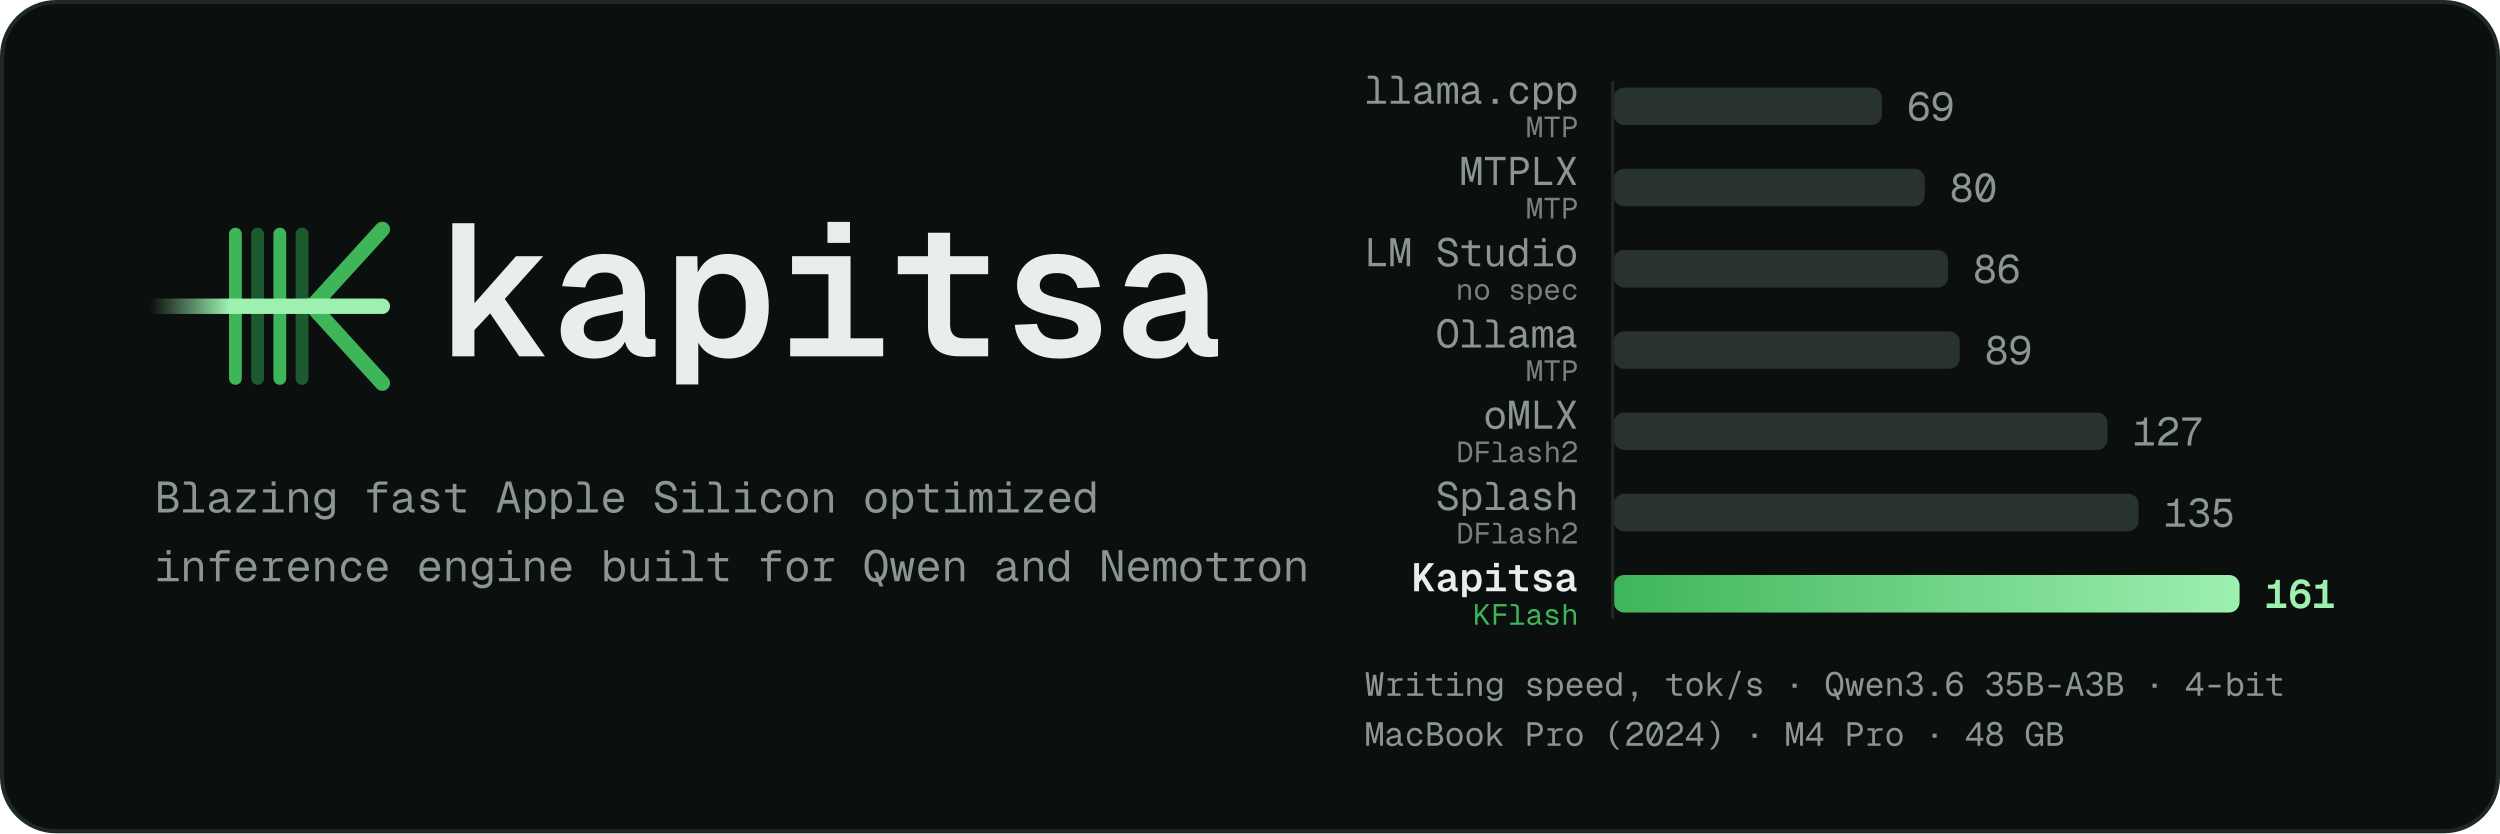
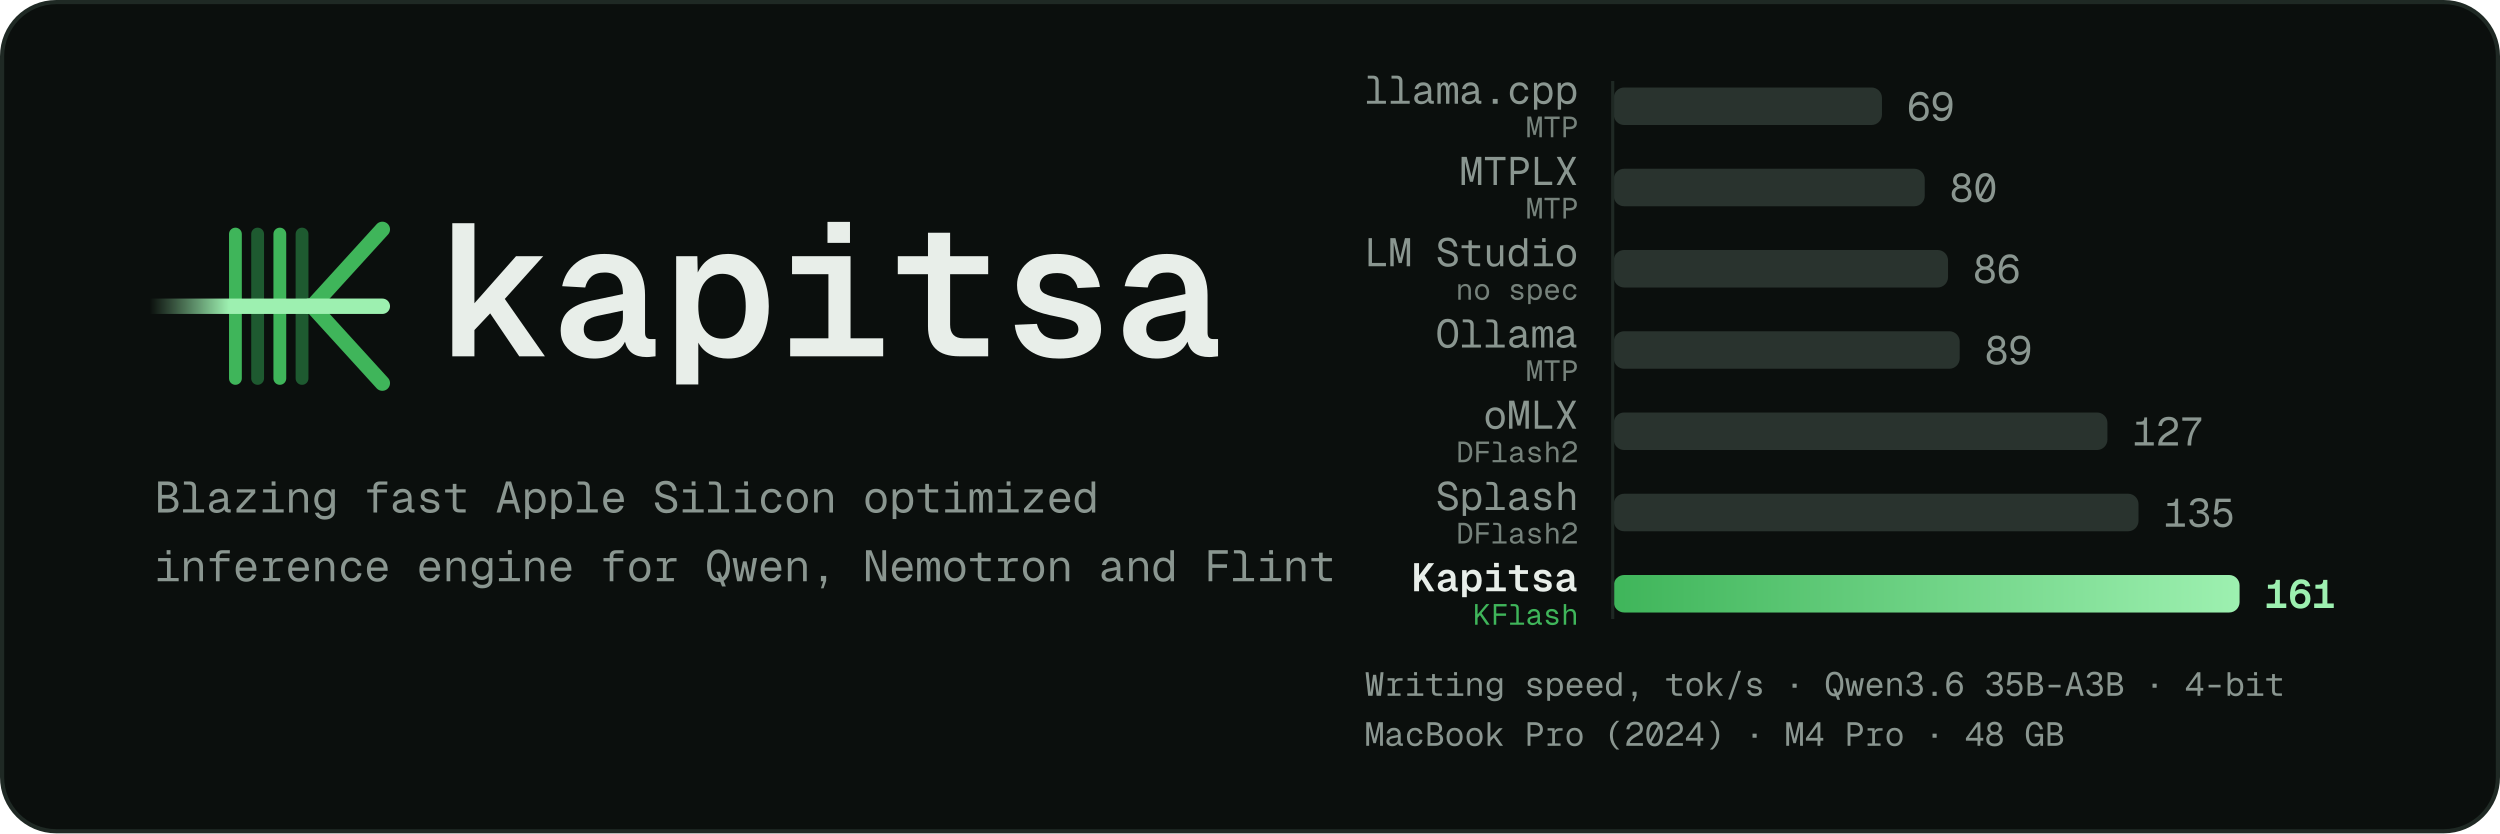
<svg xmlns="http://www.w3.org/2000/svg" width="1200" height="400" viewBox="0 0 1200 400" role="img" aria-labelledby="t d">
  <defs>
    <linearGradient id="hwin" x1="0" x2="46.25" y1="0" y2="0" gradientUnits="userSpaceOnUse">
      <stop offset="0" stop-color="#9DF0B0" stop-opacity="0" />
      <stop offset="1" stop-color="#9DF0B0" />
    </linearGradient>
    <linearGradient id="hwk" x1="0" x2="1" y1="0" y2="0">
      <stop offset="0" stop-color="#3FB55A" />
      <stop offset="1" stop-color="#9DF0B0" />
    </linearGradient>
    <path id="gs0" d="m70 0v710h118v-427l222 251h145l-205-228 214-306h-137l-155 229-84-89v-140z" />
    <path id="gs1" d="m226-12q-50 0-90 18-40 18-64 52-24 33-24 79 0 67 42 105 43 38 123 55l167 35q0 115-97 115-46 0-71-22-25-22-33-58l-123 7q15 77 74 124 59 48 151 48 109 0 163-58 54-58 54-162v-199q0-20 8-27 7-8 22-8h26v-92q-6-1-20-2-13-2-27-2-96 0-116 82-19-40-63-65-43-25-102-25zm21 92q65 0 99 34 34 35 34 94v36l-133-28q-42-9-59-26-17-17-17-46 0-30 20-47 20-17 56-17z" />
    <path id="gs2" d="m64-150v684h113l2-87q48 99 161 99 74 0 122-38 49-37 72-100 24-64 24-141 0-77-24-140-23-63-72-101-48-38-122-38-53 0-94 22-41 21-64 63v-223zm246 244q59 0 92 44 33 43 33 129 0 86-33 129-33 44-92 44-57 0-92-43-36-43-36-130 0-87 36-130 35-43 92-43z" />
    <path id="gs3" d="m72 0v96h204v342h-194v96h312v-438h174v-96zm199 605v112h120v-112z" />
    <path id="gs4" d="m375 0q-86 0-127 40-41 39-41 120v278h-161v96h161v125h118v-125h203v-96h-203v-269q0-73 71-73h132v-96z" />
    <path id="gs5" d="m307-12q-75 0-126 24-51 24-79 65-28 41-32 91l118 5q8-38 37-61 29-22 83-22 101 0 101 54 0 17-9 29-8 12-33 21-25 8-74 18-80 15-126 36-46 22-65 54-20 32-20 78 0 70 54 118 53 48 159 48 76 0 124-25 48-25 73-65 26-40 32-86l-119-6q-7 35-35 58-28 22-74 22-49 0-71-19-22-19-22-45 0-32 27-46 26-15 98-29 79-15 123-35 44-20 61-50 18-30 18-75 0-73-60-115-60-42-163-42z" />
    <path id="gr6" d="m90 0v710h200q117 0 176-52 60-52 60-142 0-58-35-98-35-41-94-52 75-10 117-54 42-45 42-114 0-92-64-145-64-53-177-53zm86 403h118q74 0 108 29 34 29 34 82 0 54-34 83-34 29-108 29h-118zm0-319h140q77 0 114 30 36 30 36 84 0 57-38 89-38 32-112 32h-140z" />
    <path id="gr7" d="m60 0v74h213v494q0 32-18 50-18 18-50 18h-125v74h129q148 0 148-148v-488h183v-74z" />
    <path id="gr8" d="m230-12q-50 0-90 18-40 18-63 50-23 33-23 76 0 68 40 106 41 37 128 54l178 36q0 68-30 101-31 33-88 33-55 0-86-24-31-25-43-71l-89 7q15 75 72 122 56 46 146 46 96 0 149-58 53-57 53-158v-220q0-18 8-25 8-7 24-7h34v-74q-16-2-44-2-42 0-68 17-25 17-34 55l-1 5q-21-39-69-63-47-24-104-24zm8 74q81 0 122 41 40 41 40 107v46l-162-32q-54-10-75-30-21-21-21-54 0-37 26-58 25-20 70-20z" />
    <path id="gr9" d="m82 0v84l336 372h-326v74h418v-84l-336-372h344v-74z" />
    <path id="gra" d="m80 0v74h213v382h-203v74h287v-456h183v-74zm205 613v98h88v-98z" />
    <path id="grb" d="m84 0v530h77l2-95q21 54 67 81 47 26 102 26 61 0 102-27 40-27 61-73 21-45 21-101v-341h-84v317q0 74-29 113-29 38-89 38-61 0-104-38-42-39-42-113v-317z" />
    <path id="grc" d="m297-162q-85 0-145 42-60 42-77 112l88 6q12-37 43-58 30-22 91-22 72 0 111 29 38 29 38 87v86q-19-42-61-67-42-25-94-25-67 0-119 33-53 33-82 91-30 58-30 133 0 76 29 133 29 58 81 91 51 33 117 33 56 0 101-26 44-26 62-70v84h80v-494q0-93-62-146-61-52-171-52zm-2 270q68 0 109 48 41 47 42 129 2 82-40 129-42 48-111 48-70 0-109-48-38-47-38-129 0-82 40-129 39-48 107-48z" />
    <path id="grd" d="m212 0v456h-142v74h142v34q0 71 36 108 37 38 112 38h170v-74h-170q-31 0-48-20-16-19-16-52v-34h224v-74h-224v-456z" />
    <path id="gre" d="m310-12q-69 0-119 24-50 24-79 64-28 41-32 91l88 6q8-49 44-77 35-28 98-28 59 0 92 17 32 17 32 53 0 23-11 38-11 15-41 26-30 10-88 20-77 14-120 34-44 21-62 52-18 31-18 74 0 69 52 114 52 46 149 46 66 0 111-24 44-23 70-62 26-38 34-84l-88-6q-9 42-42 69-32 27-86 27-58 0-86-23-28-23-28-57 0-40 30-57 30-17 102-29 82-13 127-34 45-20 63-50 18-30 18-74 0-47-28-80-27-34-74-52-48-18-108-18z" />
    <path id="grf" d="m378 0q-153 0-153 146v310h-175v74h175v124h84v-124h211v-74h-211v-310q0-72 69-72h142v-74z" />
    <path id="gr10" d="m26 0l216 710h116l216-710h-92l-58 202h-248l-58-202zm274 632l-100-346h200z" />
    <path id="gr11" d="m80-150v680h78l1-85q24 47 67 72 42 25 96 25 79 0 130-39 50-39 74-102 24-63 24-136 0-73-24-136-24-63-74-102-51-39-130-39-52 0-94 22-43 22-64 60v-220zm234 218q69 0 108 52 40 52 40 145 0 93-40 145-39 52-108 52-69 0-110-50-40-49-40-147 0-97 40-147 40-50 110-50z" />
    <path id="gr12" d="m306-12q-75 0-130 34-54 34-84 96-29 63-29 147 0 84 29 146 30 62 84 97 53 34 126 34 69 0 122-32 53-33 83-95 30-62 30-151v-25h-386q5-85 45-128 41-43 110-43 52 0 86 24 33 25 46 65l90-7q-21-71-80-116-58-46-142-46zm-155 325h294q-6 77-45 113-39 36-98 36-61 0-100-38-40-37-51-111z" />
    <path id="gr13" d="m311-16q-75 0-133 31-58 31-93 85-35 55-41 127l90 6q11-79 58-122 46-43 121-43 74 0 113 28 40 29 40 81 0 34-16 59-15 24-58 46-42 21-125 44-74 21-119 46-46 26-66 62-21 37-21 90 0 60 29 106 28 45 81 70 53 26 126 26 73 0 125-30 52-29 82-80 31-51 39-116l-90-6q-9 65-47 106-39 42-111 42-66 0-105-32-39-31-39-82 0-33 15-54 14-22 51-38 37-17 104-36 87-24 139-54 51-30 74-71 22-41 22-100 0-56-31-99-31-44-86-68-55-24-128-24z" />
    <path id="gr14" d="m314-12q-74 0-129 34-55 34-85 96-30 63-30 147 0 84 30 146 30 62 85 97 55 34 129 34 89 0 148-48 58-47 74-136l-88-6q-12 53-48 82-35 28-86 28-73 0-114-52-42-53-42-145 0-92 42-145 41-52 114-52 51 0 88 30 38 30 50 90l88-6q-16-88-76-141-61-53-150-53z" />
    <path id="gr15" d="m300-12q-73 0-128 34-54 34-84 96-30 63-30 147 0 85 30 147 30 62 84 96 55 34 128 34 73 0 128-34 54-34 84-96 30-62 30-147 0-84-30-147-30-62-84-96-55-34-128-34zm0 80q73 0 114 52 40 53 40 145 0 92-40 145-41 52-114 52-73 0-114-52-40-53-40-145 0-92 40-145 41-52 114-52z" />
    <path id="gr16" d="m40 0v530h77l2-78q14 42 41 66 26 24 64 24 79 0 99-99l1-6q13 49 42 77 30 28 72 28 64 0 93-44 29-44 29-146v-352h-84v340q0 71-15 100-15 28-47 28-31 0-52-31-20-31-20-99v-338h-84v340q0 68-14 98-15 30-48 30-31 0-52-31-20-31-20-99v-338z" />
    <path id="gr17" d="m267-12q-70 0-121 34-51 34-78 96-28 62-28 147 0 85 28 147 27 62 78 96 51 34 121 34 56 0 98-26 42-27 61-60v254h84v-710h-76l-3 79q-23-43-66-67-43-24-98-24zm5 80q72 0 113 53 41 53 41 144 0 92-41 145-41 52-115 52-65 0-104-52-38-53-38-145 0-91 38-144 39-53 106-53z" />
    <path id="gr18" d="m90 0v74h138v382h-138v74h208l6-103q25 103 127 103h109v-76h-108q-58 0-89-34-31-35-31-100v-246h168v-74z" />
-     <path id="gr19" d="m333-12q-55 0-98 24-43 24-66 67l-3-79h-76v710h84v-254q19 33 61 60 42 26 98 26 70 0 121-34 51-34 78-96 28-62 28-147 0-85-28-147-27-62-78-96-51-34-121-34zm-5 80q67 0 106 53 38 53 38 144 0 92-38 145-39 52-104 52-73 0-114-52-42-53-42-145 0-91 41-144 41-53 113-53z" />
-     <path id="gr1a" d="m263-12q-79 0-126 54-47 53-47 147v341h84v-318q0-77 28-114 27-36 84-36 62 0 98 40 36 41 36 112v316h84v-530h-80v86q-44-98-161-98z" />
-     <path id="gr1b" d="m300-16q-126 0-194 96-68 96-68 274 0 179 68 276 68 96 194 96 126 0 194-96 68-97 68-276 0-131-38-218-37-88-108-125l50-130h-86l-41 106q-19-3-39-3zm0 84q4 0 8 0l-58 150h86l48-125q88 63 88 261 0 140-44 214-45 74-128 74-82 0-127-74-45-74-45-214 0-139 45-212 45-74 127-74z" />
-     <path id="gr1c" d="m125 0l-105 530h92l69-442 78 368h82l78-368 69 442h92l-104-530h-106l-70 334-70-334z" />
-     <path id="gr1d" d="m70 0v710h122l252-613v613h86v-710h-122l-252 613v-613z" />
+     <path id="gr19" d="m300-16q-126 0-194 96-68 96-68 274 0 179 68 276 68 96 194 96 126 0 194-96 68-97 68-276 0-131-38-218-37-88-108-125l50-130h-86l-41 106q-19-3-39-3zm0 84q4 0 8 0l-58 150h86l48-125q88 63 88 261 0 140-44 214-45 74-128 74-82 0-127-74-45-74-45-214 0-139 45-212 45-74 127-74z" />
+     <path id="gr1a" d="m125 0l-105 530h92l69-442 78 368h82l78-368 69 442h92l-104-530h-106l-70 334-70-334z" />
+     <path id="gr1b" d="m240-162l54 162h-54v122h120v-112l-60-172z" />
+     <path id="gr1c" d="m70 0v710h122l252-613v613h86v-710h-122l-252 613v-613z" />
+     <path id="gr1d" d="m100 0v710h440v-82h-354v-240h336v-82h-336v-306z" />
    <path id="gr1e" d="m238 0v122h124v-122z" />
    <path id="gr1f" d="m262 80l-126 517v-597h-86v710h130l120-501 120 501h130v-710h-86v597l-126-517z" />
    <path id="gr20" d="m257 0v626h-217v84h520v-84h-217v-626z" />
    <path id="gr21" d="m90 0v710h216q111 0 178-58 66-57 66-159 0-102-66-159-67-58-178-58h-130v-276zm86 360h120q84 0 124 34 40 35 40 99 0 65-40 99-40 34-124 34h-120z" />
    <path id="gr22" d="m302-16q-120 0-186 82-66 82-66 234 0 88 14 165 15 77 48 135 32 59 86 92 53 34 132 34 95 0 147-46 52-47 73-122l-90-8q-12 42-42 67-29 25-88 25-80 0-129-62-49-62-60-186l-1-7q26 39 72 65 45 26 106 26 70 0 122-30 52-30 81-84 29-55 29-128 0-78-32-134-31-57-86-88-56-30-130-30zm2 84q70 0 113 44 43 45 43 124 0 74-40 117-41 43-108 43-48 0-86-20-38-19-60-55-22-36-22-85 0-73 44-120 43-48 116-48z" />
    <path id="gr23" d="m298 726q120 0 186-82 66-82 66-234 0-88-14-165-15-77-48-135-32-59-86-92-53-34-132-34-94 0-146 46-53 47-74 122l90 8q12-42 42-67 30-25 88-25 80 0 129 62 49 62 60 186l1 7q-26-39-72-65-45-26-106-26-70 0-122 30-52 30-81 84-29 55-29 128 0 78 32 134 31 57 87 88 56 30 129 30zm-2-84q-70 0-113-44-43-44-43-124 0-73 40-116 41-44 108-44 48 0 86 20 38 19 60 55 22 36 22 85 0 74-43 121-43 47-117 47z" />
    <path id="gr24" d="m100 0v710h86v-626h354v-84z" />
    <path id="gr25" d="m50 0l196 357-192 353h100l147-285 147 285h98l-192-354 196-356h-100l-151 289-151-289z" />
    <path id="gr26" d="m300-16q-70 0-127 24-57 24-90 71-33 47-33 116 0 69 37 117 37 48 100 70-47 19-75 56-28 36-28 93 0 56 28 100 28 44 76 69 49 26 112 26 63 0 112-26 49-25 76-69 28-44 28-100 0-57-28-93-28-37-75-56 63-22 100-70 37-48 37-117 0-69-33-116-33-47-89-71-57-24-128-24zm0 433q57 0 92 29 34 28 34 85 0 51-34 81-33 30-92 30-58 0-92-30-34-30-34-81 0-57 34-85 35-29 92-29zm0-349q70 0 115 32 45 33 45 100 0 62-40 100-40 37-120 37-79 0-120-37-40-38-40-100 0-67 45-100 45-32 115-32z" />
    <path id="gr27" d="m300-16q-77 0-134 45-56 45-86 128-30 83-30 197 0 115 30 198 30 83 86 128 57 46 134 46 78 0 134-46 56-45 86-128 30-83 30-198 0-114-30-197-30-83-86-128-56-45-134-45zm-160 370q0-100 25-170l228 415q-39 43-93 43-74 0-117-78-43-77-43-210zm160-286q74 0 117 78 43 77 43 208 0 101-25 171l-228-414q39-43 93-43z" />
-     <path id="gr28" d="m300-16q-126 0-194 96-68 96-68 274 0 179 68 276 68 96 194 96 126 0 194-96 68-97 68-276 0-178-68-274-68-96-194-96zm0 84q83 0 128 74 44 73 44 212 0 140-44 214-45 74-128 74-82 0-127-74-45-74-45-214 0-139 45-212 45-74 127-74z" />
-     <path id="gr29" d="m90 0v710h168q92 0 160-42 69-41 106-120 38-80 38-194 0-114-38-193-37-79-106-120-68-41-160-41zm86 84h77q104 0 161 68 58 67 58 202 0 135-58 204-57 68-161 68h-77z" />
-     <path id="gr2a" d="m100 0v710h440v-82h-354v-240h336v-82h-336v-306z" />
+     <path id="gr28" d="m263-12q-79 0-126 54-47 53-47 147v341h84v-318q0-77 28-114 27-36 84-36 62 0 98 40 36 41 36 112v316h84v-530h-80v86q-44-98-161-98z" />
+     <path id="gr29" d="m300-16q-126 0-194 96-68 96-68 274 0 179 68 276 68 96 194 96 126 0 194-96 68-97 68-276 0-178-68-274-68-96-194-96zm0 84q83 0 128 74 44 73 44 212 0 140-44 214-45 74-128 74-82 0-127-74-45-74-45-214 0-139 45-212 45-74 127-74z" />
+     <path id="gr2a" d="m90 0v710h168q92 0 160-42 69-41 106-120 38-80 38-194 0-114-38-193-37-79-106-120-68-41-160-41zm86 84h77q104 0 161 68 58 67 58 202 0 135-58 204-57 68-161 68h-77z" />
    <path id="gr2b" d="m100 0v710h84v-263q21 49 63 72 42 23 96 23 86 0 131-56 46-56 46-145v-341h-84v317q0 151-111 151-64 0-103-39-38-39-38-113v-316z" />
    <path id="gr2c" d="m50 0q0 75 24 136 23 60 82 115 60 55 166 111 49 26 79 48 30 22 44 47 14 25 14 61 0 55-35 90-36 34-107 34-75 0-119-39-43-39-54-111l-90 6q12 104 80 166 68 62 183 62 110 0 171-57 61-57 61-149 0-54-18-94-18-39-61-73-42-34-116-73-96-51-146-103-49-52-52-93h394v-84z" />
    <path id="gr2d" d="m60 0v84h224v442h-186v74h96q57 0 82 25 24 25 24 85h70v-626h170v-84z" />
    <path id="gr2e" d="m192 0q0 110 30 220 31 109 88 212 57 103 136 194h-386v84h480v-78q-89-102-146-202-57-99-84-204-26-106-26-226z" />
    <path id="gr2f" d="m294-16q-115 0-177 56-62 55-67 143l89 6q6-65 49-93 42-28 106-28 43 0 81 12 38 13 61 42 24 28 24 76 0 71-46 104-46 33-115 33h-56v84h56q37 0 68 11 31 11 49 36 19 24 19 64 0 55-35 84-35 28-101 28-67 0-101-27-35-27-42-74l-90 6q10 80 70 129 60 50 163 50 104 0 165-52 61-51 61-140 0-114-123-152 69-19 108-68 40-48 40-116 0-68-33-116-33-48-91-73-58-25-132-25z" />
    <path id="gr30" d="m298-16q-69 0-120 25-52 25-82 70-31 45-36 104l90 6q8-60 48-91 39-30 100-30 69 0 110 42 42 43 42 118 0 75-40 118-39 44-110 44-42 0-80-20-39-21-56-59h-92l47 399h378v-84h-299l-26-214q26 30 64 45 38 15 76 15 68 0 120-32 51-31 80-86 28-55 28-126 0-71-31-126-31-56-85-87-55-31-126-31z" />
    <path id="gs31" d="m52 0v710h124v-312l234 312h148l-241-311 247-399h-140l-182 302-66-86v-216z" />
    <path id="gr32" d="m60 0v710h86v-356l298 356h106l-267-312 277-398h-106l-228 331-80-93v-238z" />
    <path id="gs33" d="m52 0v114h210v372h-178v104h84q60 0 86 27 26 27 26 93h106v-596h162v-114z" />
    <path id="gs34" d="m302-16q-126 0-193 84-67 83-67 236 0 89 16 166 15 76 49 134 34 57 89 90 54 32 132 32 68 0 114-22 46-23 74-62 27-40 40-90l-126-10q-9 32-32 52-23 20-70 20-63 0-104-48-41-47-53-151 26 28 65 46 39 18 91 18 70 0 122-30 52-30 81-84 28-54 28-126 0-78-32-135-32-58-90-89-57-31-134-31zm-1 114q60 0 95 36 34 35 34 102 0 62-32 98-32 36-91 36-61 0-99-36-38-37-38-99 0-58 35-97 35-40 96-40z" />
    <path id="gr35" d="m108 0l-78 710h90l62-617 72 537h92l72-537 62 617h90l-78-710h-130l-62 469-62-469z" />
-     <path id="gr36" d="m240-162l54 162h-54v122h120v-112l-60-172z" />
-     <path id="gr37" d="m90 0v710h84v-465l258 285h112l-209-225 219-305h-102l-174 248-104-110v-138z" />
-     <path id="gr38" d="m108-110l304 860h80l-304-860z" />
-     <path id="gr39" d="m238 243v122h124v-122z" />
-     <path id="gr3a" d="m120 252v79h360v-79z" />
-     <path id="gr3b" d="m388 0v154h-348v78l342 478h92v-472h86v-84h-86v-154zm-260 238h260v352z" />
+     <path id="gr36" d="m90 0v710h84v-465l258 285h112l-209-225 219-305h-102l-174 248-104-110v-138z" />
+     <path id="gr37" d="m108-110l304 860h80l-304-860z" />
+     <path id="gr38" d="m238 243v122h124v-122z" />
+     <path id="gr39" d="m120 252v79h360v-79z" />
+     <path id="gr3a" d="m388 0v154h-348v78l342 478h92v-472h86v-84h-86v-154zm-260 238h260v352z" />
+     <path id="gr3b" d="m333-12q-55 0-98 24-43 24-66 67l-3-79h-76v710h84v-254q19 33 61 60 42 26 98 26 70 0 121-34 51-34 78-96 28-62 28-147 0-85-28-147-27-62-78-96-51-34-121-34zm-5 80q67 0 106 53 38 53 38 144 0 92-38 145-39 52-104 52-73 0-114-52-42-53-42-145 0-91 41-144 41-53 113-53z" />
    <path id="gr3c" d="m356-110q-78 69-120 140-43 72-60 144-16 73-16 146 0 73 16 146 17 72 60 144 42 71 120 140h84q-75-71-117-143-42-72-59-143-17-72-17-144 0-72 17-144 17-71 59-142 42-72 117-144z" />
    <path id="gr3d" d="m244-110h-84q75 72 117 144 42 71 59 142 17 72 17 144 0 72-17 144-17 71-59 143-42 72-117 143h84q78-69 120-140 43-72 60-144 16-73 16-146 0-73-16-146-17-72-60-144-42-71-120-140z" />
    <path id="gr3e" d="m298-16q-75 0-134 42-58 41-92 124-34 82-34 204 0 115 32 198 31 83 90 128 59 46 142 46 65 0 116-29 50-29 84-81 34-51 49-118l-90-6q-17 66-57 108-39 42-102 42-83 0-128-75-46-75-46-213 0-137 46-212 47-74 132-74 76 0 120 58 45 59 48 151h-170v82h250v-359h-80l-2 98q-25-52-66-83-42-31-108-31z" />
  </defs>
  <rect x="1" y="1" width="1198" height="398" rx="26" fill="#0B0F0D" stroke="#1F2924" stroke-width="2" />
  <g transform="translate(72 106) scale(0.82)" fill="none">
    <path d="M0 50H46.75" stroke="url(#hwin)" stroke-width="9" />
    <rect x="46.25" y="4" width="7.5" height="92" rx="3.75" fill="#3FB55A" />
    <rect x="59.25" y="4" width="7.5" height="92" rx="3.75" fill="#1E5A30" />
    <rect x="72.25" y="4" width="7.5" height="92" rx="3.75" fill="#3FB55A" />
    <rect x="85.25" y="4" width="7.5" height="92" rx="3.75" fill="#1E5A30" />
    <path d="M46.25 50H95" stroke="#9DF0B0" stroke-width="9" />
    <path d="M95 50L136 5M95 50L136 95" stroke="#3FB55A" stroke-width="9" stroke-linecap="round" />
    <path d="M93 50H136" stroke="#9DF0B0" stroke-width="9" stroke-linecap="round" />
  </g>
  <g transform="translate(210.8 171.03) scale(0.09 -0.09)" fill="#E8EEE9">
    <use href="#gs0" />
    <use href="#gs1" x="600" />
    <use href="#gs2" x="1200" />
    <use href="#gs3" x="1800" />
    <use href="#gs4" x="2400" />
    <use href="#gs5" x="3000" />
    <use href="#gs1" x="3600" />
  </g>
  <g transform="translate(74 246) scale(0.021 -0.021)" fill="#8A9690">
    <use href="#gr6" />
    <use href="#gr7" x="600" />
    <use href="#gr8" x="1200" />
    <use href="#gr9" x="1800" />
    <use href="#gra" x="2400" />
    <use href="#grb" x="3000" />
    <use href="#grc" x="3600" />
    <use href="#grd" x="4800" />
    <use href="#gr8" x="5400" />
    <use href="#gre" x="6000" />
    <use href="#grf" x="6600" />
    <use href="#gr10" x="7800" />
    <use href="#gr11" x="8400" />
    <use href="#gr11" x="9000" />
    <use href="#gr7" x="9600" />
    <use href="#gr12" x="10200" />
    <use href="#gr13" x="11400" />
    <use href="#gra" x="12000" />
    <use href="#gr7" x="12600" />
    <use href="#gra" x="13200" />
    <use href="#gr14" x="13800" />
    <use href="#gr15" x="14400" />
    <use href="#grb" x="15000" />
    <use href="#gr15" x="16200" />
    <use href="#gr11" x="16800" />
    <use href="#grf" x="17400" />
    <use href="#gra" x="18000" />
    <use href="#gr16" x="18600" />
    <use href="#gra" x="19200" />
    <use href="#gr9" x="19800" />
    <use href="#gr12" x="20400" />
    <use href="#gr17" x="21000" />
  </g>
  <g transform="translate(74 279) scale(0.021 -0.021)" fill="#8A9690">
    <use href="#gra" />
    <use href="#grb" x="600" />
    <use href="#grd" x="1200" />
    <use href="#gr12" x="1800" />
    <use href="#gr18" x="2400" />
    <use href="#gr12" x="3000" />
    <use href="#grb" x="3600" />
    <use href="#gr14" x="4200" />
    <use href="#gr12" x="4800" />
    <use href="#gr12" x="6000" />
    <use href="#grb" x="6600" />
    <use href="#grc" x="7200" />
    <use href="#gra" x="7800" />
    <use href="#grb" x="8400" />
    <use href="#gr12" x="9000" />
-     <use href="#gr19" x="10200" />
-     <use href="#gr1a" x="10800" />
-     <use href="#gra" x="11400" />
-     <use href="#gr7" x="12000" />
-     <use href="#grf" x="12600" />
-     <use href="#grd" x="13800" />
-     <use href="#gr15" x="14400" />
-     <use href="#gr18" x="15000" />
-     <use href="#gr1b" x="16200" />
-     <use href="#gr1c" x="16800" />
-     <use href="#gr12" x="17400" />
-     <use href="#grb" x="18000" />
-     <use href="#gr8" x="19200" />
-     <use href="#grb" x="19800" />
-     <use href="#gr17" x="20400" />
-     <use href="#gr1d" x="21600" />
-     <use href="#gr12" x="22200" />
-     <use href="#gr16" x="22800" />
-     <use href="#gr15" x="23400" />
-     <use href="#grf" x="24000" />
-     <use href="#gr18" x="24600" />
-     <use href="#gr15" x="25200" />
+     <use href="#grd" x="10200" />
+     <use href="#gr15" x="10800" />
+     <use href="#gr18" x="11400" />
+     <use href="#gr19" x="12600" />
+     <use href="#gr1a" x="13200" />
+     <use href="#gr12" x="13800" />
+     <use href="#grb" x="14400" />
+     <use href="#gr1b" x="15000" />
+     <use href="#gr1c" x="16200" />
+     <use href="#gr12" x="16800" />
+     <use href="#gr16" x="17400" />
+     <use href="#gr15" x="18000" />
+     <use href="#grf" x="18600" />
+     <use href="#gr18" x="19200" />
+     <use href="#gr15" x="19800" />
+     <use href="#grb" x="20400" />
+     <use href="#gr8" x="21600" />
+     <use href="#grb" x="22200" />
+     <use href="#gr17" x="22800" />
+     <use href="#gr1d" x="24000" />
+     <use href="#gr7" x="24600" />
+     <use href="#gra" x="25200" />
    <use href="#grb" x="25800" />
+     <use href="#grf" x="26400" />
  </g>
  <rect x="774.6" y="42" width="128.74" height="18" rx="5" fill="#29332E" />
  <g transform="translate(655 49.8) scale(0.019 -0.019)" fill="#8A9690">
    <use href="#gr7" />
    <use href="#gr7" x="600" />
    <use href="#gr8" x="1200" />
    <use href="#gr16" x="1800" />
    <use href="#gr8" x="2400" />
    <use href="#gr1e" x="3000" />
    <use href="#gr14" x="3600" />
    <use href="#gr11" x="4200" />
    <use href="#gr11" x="4800" />
  </g>
  <g transform="translate(732.4 65.88) scale(0.014 -0.014)" fill="#76827B">
    <use href="#gr1f" />
    <use href="#gr20" x="600" />
    <use href="#gr21" x="1200" />
  </g>
  <g transform="translate(915.34 57.84) scale(0.019 -0.019)" fill="#8A9690">
    <use href="#gr22" />
    <use href="#gr23" x="600" />
  </g>
  <rect x="774.6" y="81" width="149.27" height="18" rx="5" fill="#29332E" />
  <g transform="translate(700.6 88.8) scale(0.019 -0.019)" fill="#8A9690">
    <use href="#gr1f" />
    <use href="#gr20" x="600" />
    <use href="#gr21" x="1200" />
    <use href="#gr24" x="1800" />
    <use href="#gr25" x="2400" />
  </g>
  <g transform="translate(732.4 104.88) scale(0.014 -0.014)" fill="#76827B">
    <use href="#gr1f" />
    <use href="#gr20" x="600" />
    <use href="#gr21" x="1200" />
  </g>
  <g transform="translate(935.87 96.84) scale(0.019 -0.019)" fill="#8A9690">
    <use href="#gr26" />
    <use href="#gr27" x="600" />
  </g>
  <rect x="774.6" y="120" width="160.46" height="18" rx="5" fill="#29332E" />
  <g transform="translate(655 127.8) scale(0.019 -0.019)" fill="#8A9690">
    <use href="#gr24" />
    <use href="#gr1f" x="600" />
    <use href="#gr13" x="1800" />
    <use href="#grf" x="2400" />
-     <use href="#gr1a" x="3000" />
+     <use href="#gr28" x="3000" />
    <use href="#gr17" x="3600" />
    <use href="#gra" x="4200" />
    <use href="#gr15" x="4800" />
  </g>
  <g transform="translate(698.8 143.88) scale(0.014 -0.014)" fill="#76827B">
    <use href="#grb" />
    <use href="#gr15" x="600" />
    <use href="#gre" x="1800" />
    <use href="#gr11" x="2400" />
    <use href="#gr12" x="3000" />
    <use href="#gr14" x="3600" />
  </g>
  <g transform="translate(947.06 135.84) scale(0.019 -0.019)" fill="#8A9690">
    <use href="#gr26" />
    <use href="#gr22" x="600" />
  </g>
  <rect x="774.6" y="159" width="166.06" height="18" rx="5" fill="#29332E" />
  <g transform="translate(689.2 166.8) scale(0.019 -0.019)" fill="#8A9690">
-     <use href="#gr28" />
+     <use href="#gr29" />
    <use href="#gr7" x="600" />
    <use href="#gr7" x="1200" />
    <use href="#gr8" x="1800" />
    <use href="#gr16" x="2400" />
    <use href="#gr8" x="3000" />
  </g>
  <g transform="translate(732.4 182.88) scale(0.014 -0.014)" fill="#76827B">
    <use href="#gr1f" />
    <use href="#gr20" x="600" />
    <use href="#gr21" x="1200" />
  </g>
  <g transform="translate(952.66 174.84) scale(0.019 -0.019)" fill="#8A9690">
    <use href="#gr26" />
    <use href="#gr23" x="600" />
  </g>
  <rect x="774.6" y="198" width="236.96" height="18" rx="5" fill="#29332E" />
  <g transform="translate(712 205.8) scale(0.019 -0.019)" fill="#8A9690">
    <use href="#gr15" />
    <use href="#gr1f" x="600" />
    <use href="#gr24" x="1200" />
    <use href="#gr25" x="1800" />
  </g>
  <g transform="translate(698.8 221.88) scale(0.014 -0.014)" fill="#76827B">
-     <use href="#gr29" />
-     <use href="#gr2a" x="600" />
+     <use href="#gr2a" />
+     <use href="#gr1d" x="600" />
    <use href="#gr7" x="1200" />
    <use href="#gr8" x="1800" />
    <use href="#gre" x="2400" />
    <use href="#gr2b" x="3000" />
    <use href="#gr2c" x="3600" />
  </g>
  <g transform="translate(1023.56 213.84) scale(0.019 -0.019)" fill="#8A9690">
    <use href="#gr2d" />
    <use href="#gr2c" x="600" />
    <use href="#gr2e" x="1200" />
  </g>
  <rect x="774.6" y="237" width="251.89" height="18" rx="5" fill="#29332E" />
  <g transform="translate(689.2 244.8) scale(0.019 -0.019)" fill="#8A9690">
    <use href="#gr13" />
    <use href="#gr11" x="600" />
    <use href="#gr7" x="1200" />
    <use href="#gr8" x="1800" />
    <use href="#gre" x="2400" />
    <use href="#gr2b" x="3000" />
  </g>
  <g transform="translate(698.8 260.88) scale(0.014 -0.014)" fill="#76827B">
-     <use href="#gr29" />
-     <use href="#gr2a" x="600" />
+     <use href="#gr2a" />
+     <use href="#gr1d" x="600" />
    <use href="#gr7" x="1200" />
    <use href="#gr8" x="1800" />
    <use href="#gre" x="2400" />
    <use href="#gr2b" x="3000" />
    <use href="#gr2c" x="3600" />
  </g>
  <g transform="translate(1038.49 252.84) scale(0.019 -0.019)" fill="#8A9690">
    <use href="#gr2d" />
    <use href="#gr2f" x="600" />
    <use href="#gr30" x="1200" />
  </g>
  <rect x="774.6" y="276" width="300.4" height="18" rx="5" fill="url(#hwk)" />
  <g transform="translate(677.8 283.8) scale(0.019 -0.019)" fill="#E8EEE9">
    <use href="#gs31" />
    <use href="#gs1" x="600" />
    <use href="#gs2" x="1200" />
    <use href="#gs3" x="1800" />
    <use href="#gs4" x="2400" />
    <use href="#gs5" x="3000" />
    <use href="#gs1" x="3600" />
  </g>
  <g transform="translate(707.2 299.88) scale(0.014 -0.014)" fill="#3FB55A">
    <use href="#gr32" />
-     <use href="#gr2a" x="600" />
+     <use href="#gr1d" x="600" />
    <use href="#gr7" x="1200" />
    <use href="#gr8" x="1800" />
    <use href="#gre" x="2400" />
    <use href="#gr2b" x="3000" />
  </g>
  <g transform="translate(1087 291.84) scale(0.019 -0.019)" fill="#9DF0B0">
    <use href="#gs33" />
    <use href="#gs34" x="600" />
    <use href="#gs33" x="1200" />
  </g>
  <path d="M774.1 38.88V297.12" stroke="#1F2924" stroke-width="1.5" />
  <g transform="translate(655 334) scale(0.016 -0.016)" fill="#8A9690">
    <use href="#gr35" />
    <use href="#gr18" x="600" />
    <use href="#gra" x="1200" />
    <use href="#grf" x="1800" />
    <use href="#gra" x="2400" />
    <use href="#grb" x="3000" />
    <use href="#grc" x="3600" />
    <use href="#gre" x="4800" />
    <use href="#gr11" x="5400" />
    <use href="#gr12" x="6000" />
    <use href="#gr12" x="6600" />
    <use href="#gr17" x="7200" />
-     <use href="#gr36" x="7800" />
+     <use href="#gr1b" x="7800" />
    <use href="#grf" x="9000" />
    <use href="#gr15" x="9600" />
-     <use href="#gr37" x="10200" />
-     <use href="#gr38" x="10800" />
+     <use href="#gr36" x="10200" />
+     <use href="#gr37" x="10800" />
    <use href="#gre" x="11400" />
-     <use href="#gr39" x="12600" />
-     <use href="#gr1b" x="13800" />
-     <use href="#gr1c" x="14400" />
+     <use href="#gr38" x="12600" />
+     <use href="#gr19" x="13800" />
+     <use href="#gr1a" x="14400" />
    <use href="#gr12" x="15000" />
    <use href="#grb" x="15600" />
    <use href="#gr2f" x="16200" />
    <use href="#gr1e" x="16800" />
    <use href="#gr22" x="17400" />
    <use href="#gr2f" x="18600" />
    <use href="#gr30" x="19200" />
    <use href="#gr6" x="19800" />
-     <use href="#gr3a" x="20400" />
+     <use href="#gr39" x="20400" />
    <use href="#gr10" x="21000" />
    <use href="#gr2f" x="21600" />
    <use href="#gr6" x="22200" />
-     <use href="#gr39" x="23400" />
-     <use href="#gr3b" x="24600" />
-     <use href="#gr3a" x="25200" />
-     <use href="#gr19" x="25800" />
+     <use href="#gr38" x="23400" />
+     <use href="#gr3a" x="24600" />
+     <use href="#gr39" x="25200" />
+     <use href="#gr3b" x="25800" />
    <use href="#gra" x="26400" />
    <use href="#grf" x="27000" />
  </g>
  <g transform="translate(655 358) scale(0.016 -0.016)" fill="#8A9690">
    <use href="#gr1f" />
    <use href="#gr8" x="600" />
    <use href="#gr14" x="1200" />
    <use href="#gr6" x="1800" />
    <use href="#gr15" x="2400" />
    <use href="#gr15" x="3000" />
-     <use href="#gr37" x="3600" />
+     <use href="#gr36" x="3600" />
    <use href="#gr21" x="4800" />
    <use href="#gr18" x="5400" />
    <use href="#gr15" x="6000" />
    <use href="#gr3c" x="7200" />
    <use href="#gr2c" x="7800" />
    <use href="#gr27" x="8400" />
    <use href="#gr2c" x="9000" />
-     <use href="#gr3b" x="9600" />
+     <use href="#gr3a" x="9600" />
    <use href="#gr3d" x="10200" />
-     <use href="#gr39" x="11400" />
+     <use href="#gr38" x="11400" />
    <use href="#gr1f" x="12600" />
-     <use href="#gr3b" x="13200" />
+     <use href="#gr3a" x="13200" />
    <use href="#gr21" x="14400" />
    <use href="#gr18" x="15000" />
    <use href="#gr15" x="15600" />
-     <use href="#gr39" x="16800" />
-     <use href="#gr3b" x="18000" />
+     <use href="#gr38" x="16800" />
+     <use href="#gr3a" x="18000" />
    <use href="#gr26" x="18600" />
    <use href="#gr3e" x="19800" />
    <use href="#gr6" x="20400" />
  </g>
</svg>
